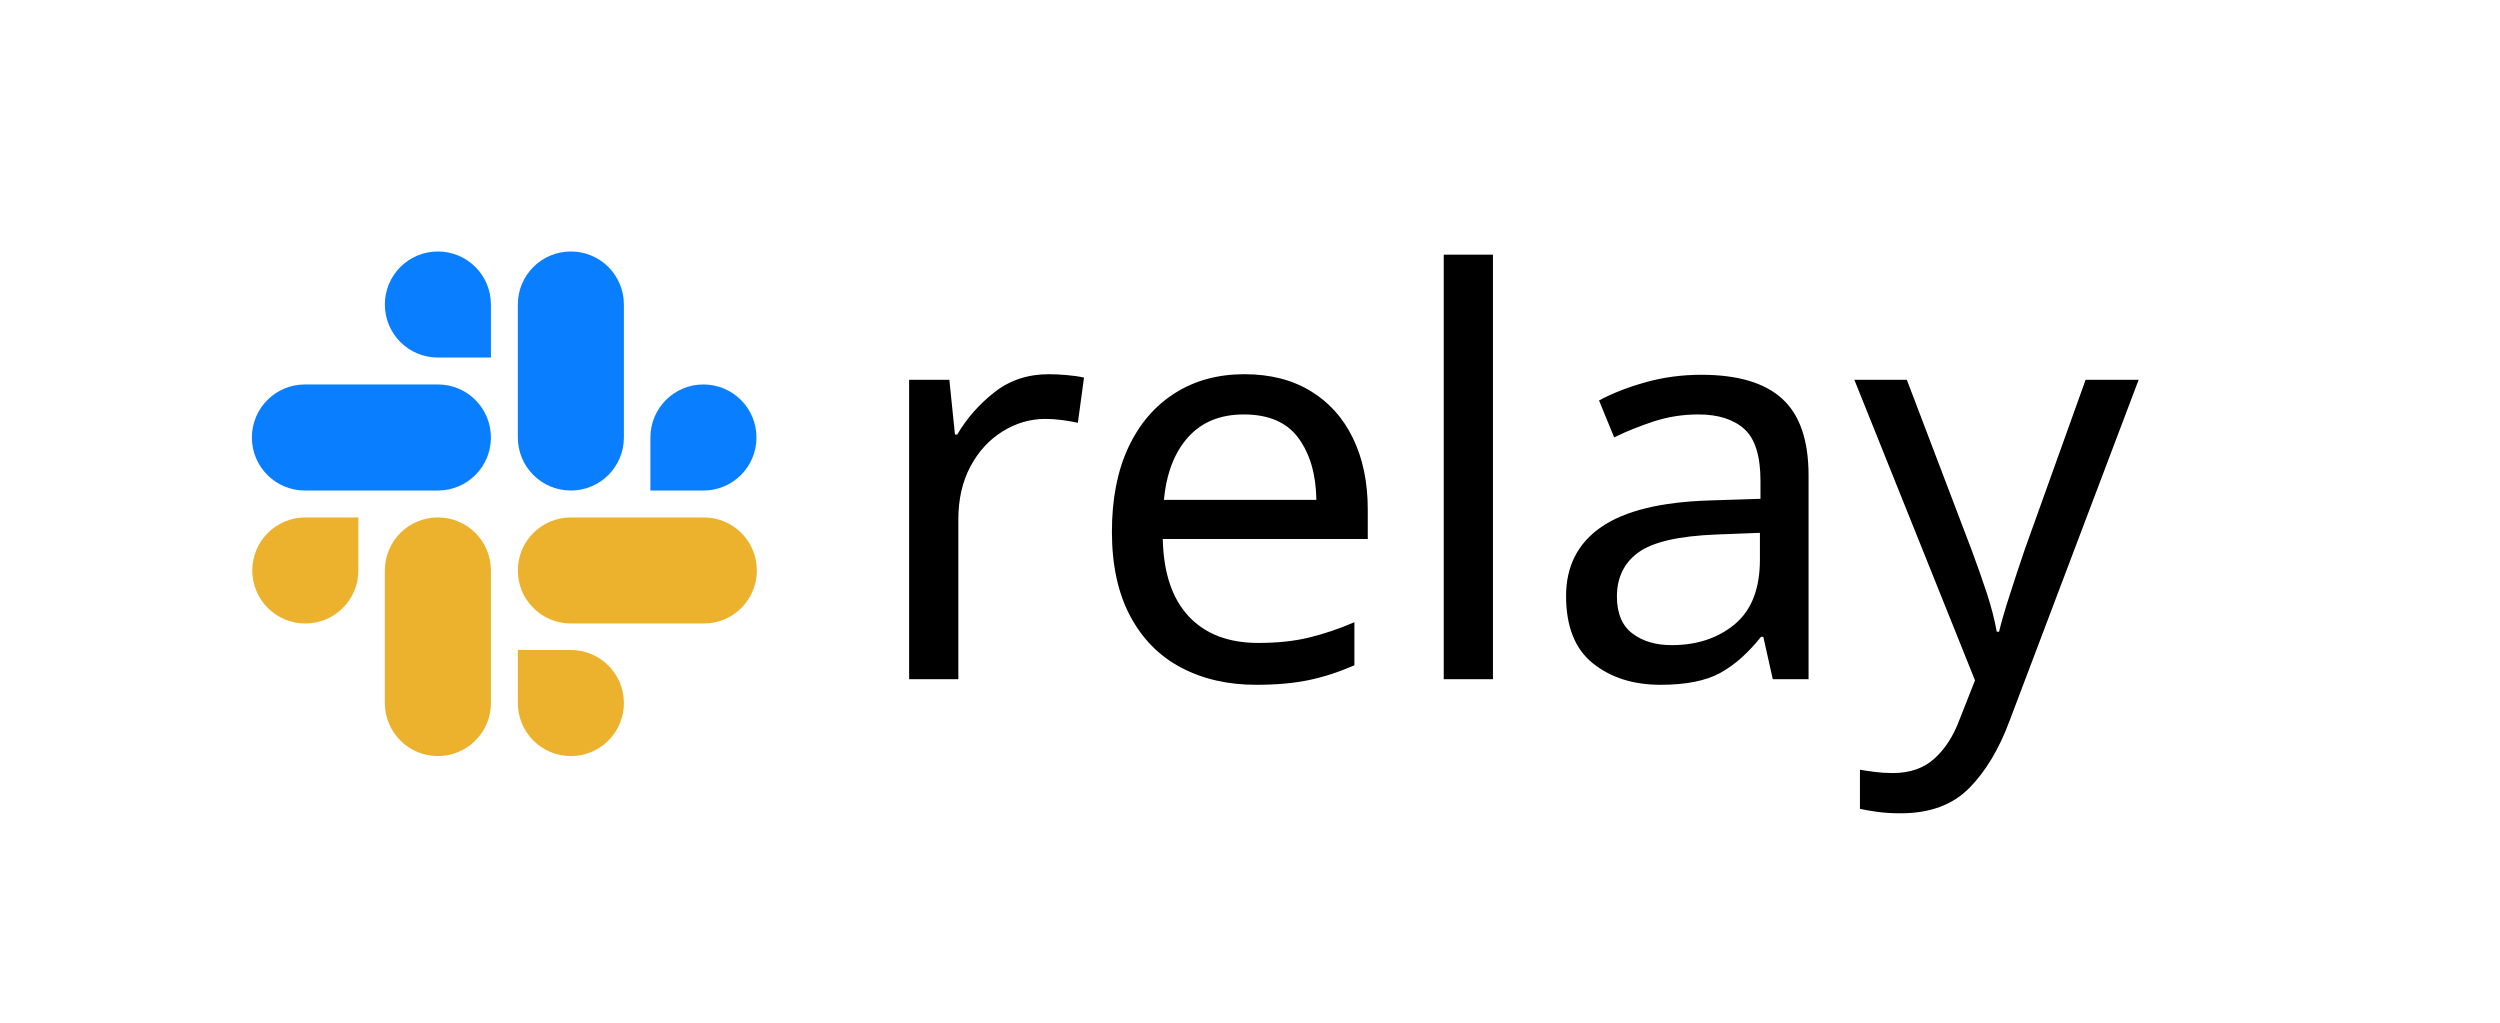
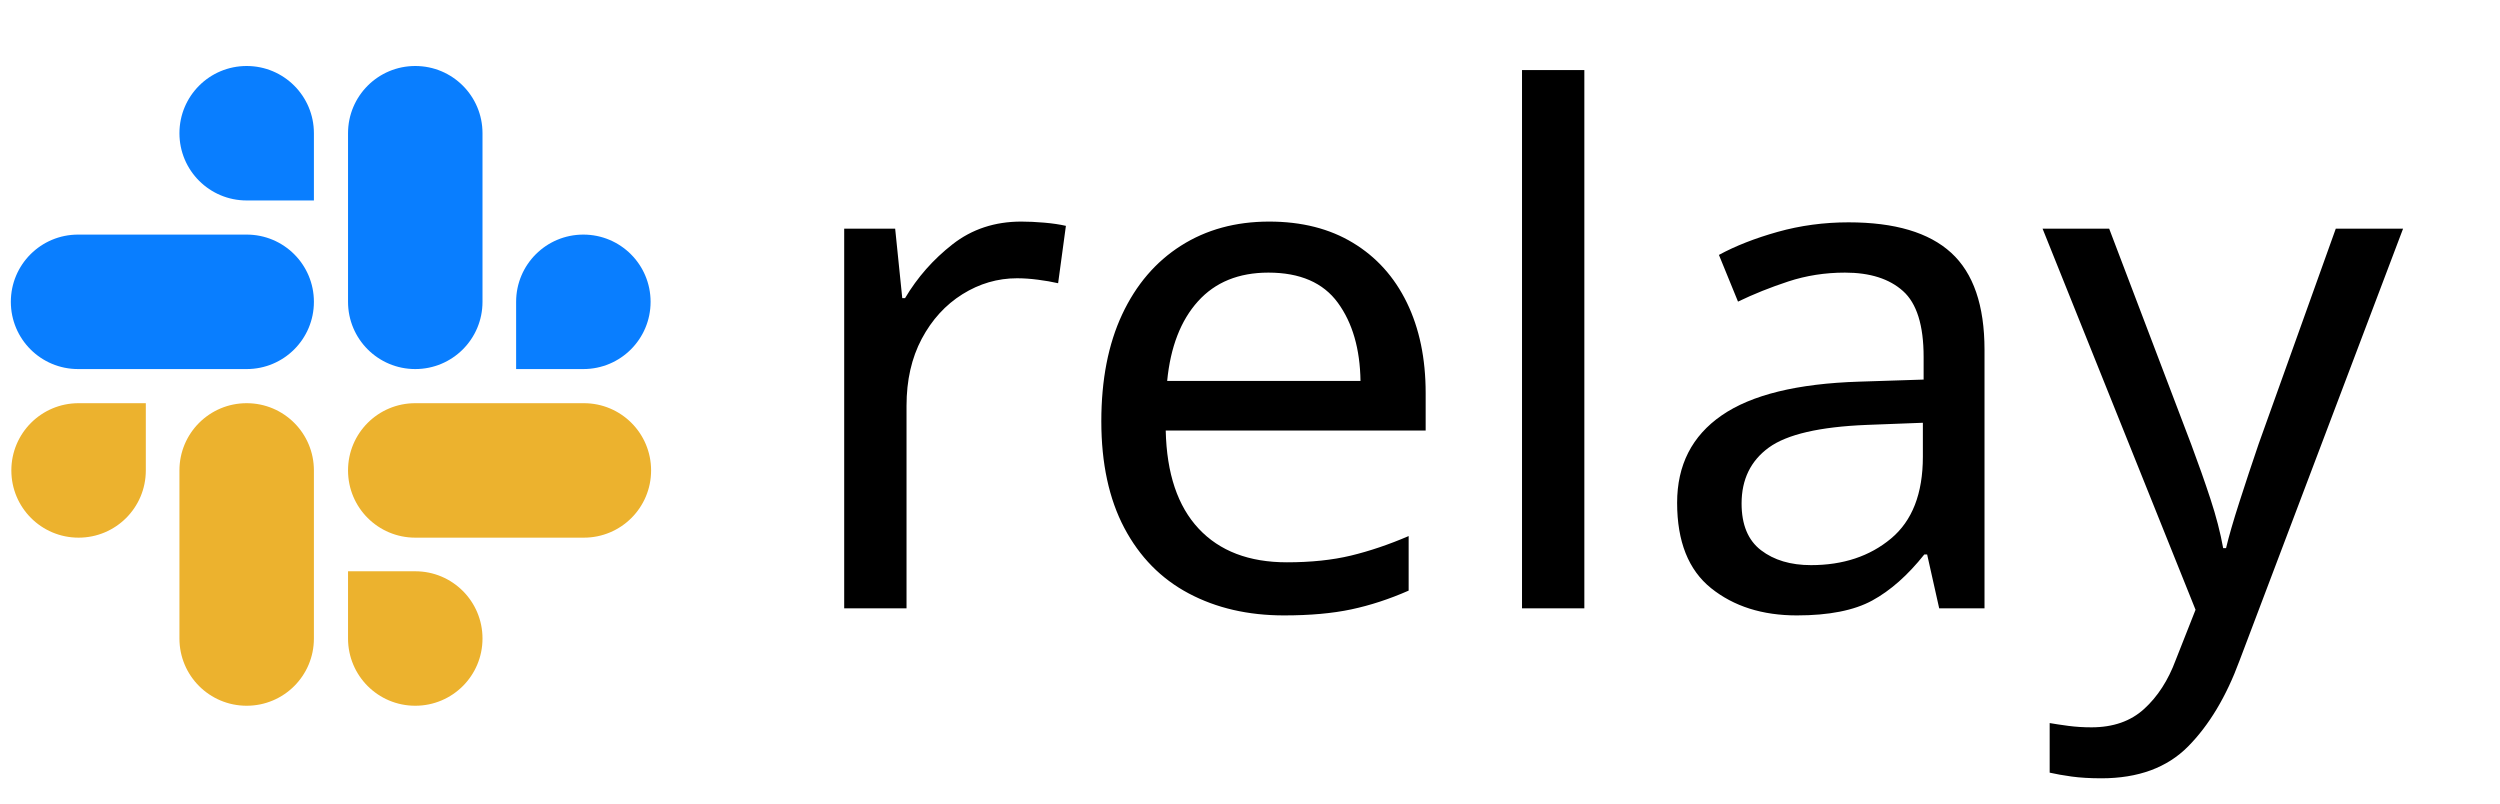
- <svg xmlns="http://www.w3.org/2000/svg" version="1.1" id="Layer_1" x="0px" y="0px" viewBox="0 0 622.3 254.4" style="enable-background:new 0 0 622.3 254.4;" xml:space="preserve">
+ <svg xmlns="http://www.w3.org/2000/svg" version="1.1" id="Layer_1" x="0px" y="0px" viewBox="0 0 622.3 200" xml:space="preserve" width="622.3" height="200">
  <defs id="defs47" />
  <style type="text/css" id="style2">
	.st0{fill:#E01E5A;}
	.st1{fill:#36C5F0;}
	.st2{fill:#2EB67D;}
	.st3{fill:#ECB22E;}
</style>
  <g id="g42">
    <g id="g40">
      <g id="g20">
-         <path class="st0" d="M89.2,142c0,7.3-5.9,13.2-13.2,13.2s-13.2-5.9-13.2-13.2s5.9-13.2,13.2-13.2h13.2V142z" id="path16" style="fill:#ecb22e;fill-opacity:1" />
-         <path class="st0" d="M95.8,142c0-7.3,5.9-13.2,13.2-13.2s13.2,5.9,13.2,13.2V175c0,7.3-5.9,13.2-13.2,13.2s-13.2-5.9-13.2-13.2     V142z" id="path18" style="fill:#ecb22e;fill-opacity:1" />
+         <path class="st0" d="m 36.297,117.098 c 0,9.256 -7.481,16.736 -16.736,16.736 -9.256,0 -16.736,-7.481 -16.736,-16.736 0,-9.256 7.481,-16.736 16.736,-16.736 h 16.736 z" id="path16" style="fill:#ecb22e;fill-opacity:1;stroke-width:1.268" />
+         <path class="st0" d="m 44.665,117.098 c 0,-9.256 7.481,-16.736 16.736,-16.736 9.256,0 16.736,7.481 16.736,16.736 v 41.84 c 0,9.256 -7.481,16.736 -16.736,16.736 -9.256,0 -16.736,-7.481 -16.736,-16.736 z" id="path18" style="fill:#ecb22e;fill-opacity:1;stroke-width:1.268" />
      </g>
-       <g id="g26">
-         <path class="st1" d="M109,89c-7.3,0-13.2-5.9-13.2-13.2c0-7.3,5.9-13.2,13.2-13.2s13.2,5.9,13.2,13.2V89H109z" id="path22" style="fill:#097eff;fill-opacity:1" />
-         <path class="st1" d="M109,95.7c7.3,0,13.2,5.9,13.2,13.2c0,7.3-5.9,13.2-13.2,13.2H75.9c-7.3,0-13.2-5.9-13.2-13.2     c0-7.3,5.9-13.2,13.2-13.2H109z" id="path24" style="fill:#097eff;fill-opacity:1" />
+       <g id="g26" transform="matrix(1.267885,0,0,1.267885,-76.79799,-62.94159)">
+         <path class="st1" d="m 109,89 c -7.3,0 -13.2,-5.9 -13.2,-13.2 0,-7.3 5.9,-13.2 13.2,-13.2 7.3,0 13.2,5.9 13.2,13.2 V 89 Z" id="path22" style="fill:#097eff;fill-opacity:1" />
+         <path class="st1" d="m 109,95.7 c 7.3,0 13.2,5.9 13.2,13.2 0,7.3 -5.9,13.2 -13.2,13.2 H 75.9 c -7.3,0 -13.2,-5.9 -13.2,-13.2 0,-7.3 5.9,-13.2 13.2,-13.2 z" id="path24" style="fill:#097eff;fill-opacity:1" />
      </g>
-       <g id="g32">
-         <path class="st2" d="M161.9,108.9c0-7.3,5.9-13.2,13.2-13.2s13.2,5.9,13.2,13.2c0,7.3-5.9,13.2-13.2,13.2h-13.2V108.9z" id="path28" style="fill:#097eff;fill-opacity:1" />
-         <path class="st2" d="M155.3,108.9c0,7.3-5.9,13.2-13.2,13.2s-13.2-5.9-13.2-13.2V75.8c0-7.3,5.9-13.2,13.2-13.2     s13.2,5.9,13.2,13.2V108.9z" id="path30" style="fill:#097eff;fill-opacity:1" />
+       <g id="g32" transform="matrix(1.267885,0,0,1.267885,-76.79799,-62.94159)">
+         <path class="st2" d="m 161.9,108.9 c 0,-7.3 5.9,-13.2 13.2,-13.2 7.3,0 13.2,5.9 13.2,13.2 0,7.3 -5.9,13.2 -13.2,13.2 h -13.2 z" id="path28" style="fill:#097eff;fill-opacity:1" />
+         <path class="st2" d="m 155.3,108.9 c 0,7.3 -5.9,13.2 -13.2,13.2 -7.3,0 -13.2,-5.9 -13.2,-13.2 V 75.8 c 0,-7.3 5.9,-13.2 13.2,-13.2 7.3,0 13.2,5.9 13.2,13.2 z" id="path30" style="fill:#097eff;fill-opacity:1" />
      </g>
-       <g id="g38">
-         <path class="st3" d="M142.1,161.8c7.3,0,13.2,5.9,13.2,13.2c0,7.3-5.9,13.2-13.2,13.2s-13.2-5.9-13.2-13.2v-13.2H142.1z" id="path34" />
-         <path class="st3" d="M142.1,155.2c-7.3,0-13.2-5.9-13.2-13.2s5.9-13.2,13.2-13.2h33.1c7.3,0,13.2,5.9,13.2,13.2     s-5.9,13.2-13.2,13.2H142.1z" id="path36" />
+       <g id="g38" transform="matrix(1.267885,0,0,1.267885,-76.79799,-62.94159)">
+         <path class="st3" d="m 142.1,161.8 c 7.3,0 13.2,5.9 13.2,13.2 0,7.3 -5.9,13.2 -13.2,13.2 -7.3,0 -13.2,-5.9 -13.2,-13.2 v -13.2 z" id="path34" />
+         <path class="st3" d="m 142.1,155.2 c -7.3,0 -13.2,-5.9 -13.2,-13.2 0,-7.3 5.9,-13.2 13.2,-13.2 h 33.1 c 7.3,0 13.2,5.9 13.2,13.2 0,7.3 -5.9,13.2 -13.2,13.2 z" id="path36" />
      </g>
    </g>
  </g>
  <g id="layer1" style="display:inline">
-     <text xml:space="preserve" style="font-size:139.052px;line-height:1.25;font-family:'Kumbh Sans';-inkscape-font-specification:'Kumbh Sans';stroke-width:0.948" x="214.49" y="169.074" id="text2119">
-       <tspan id="tspan2117" x="214.49" y="169.074" style="font-size:139.052px;stroke-width:0.948">relay</tspan>
+     <text xml:space="preserve" style="font-size:176.302px;line-height:1.25;font-family:'Kumbh Sans';-inkscape-font-specification:'Kumbh Sans';stroke-width:1.202" x="195.151" y="151.425" id="text2119">
+       <tspan id="tspan2117" x="195.151" y="151.425" style="font-size:176.302px;stroke-width:1.202">relay</tspan>
    </text>
  </g>
</svg>
